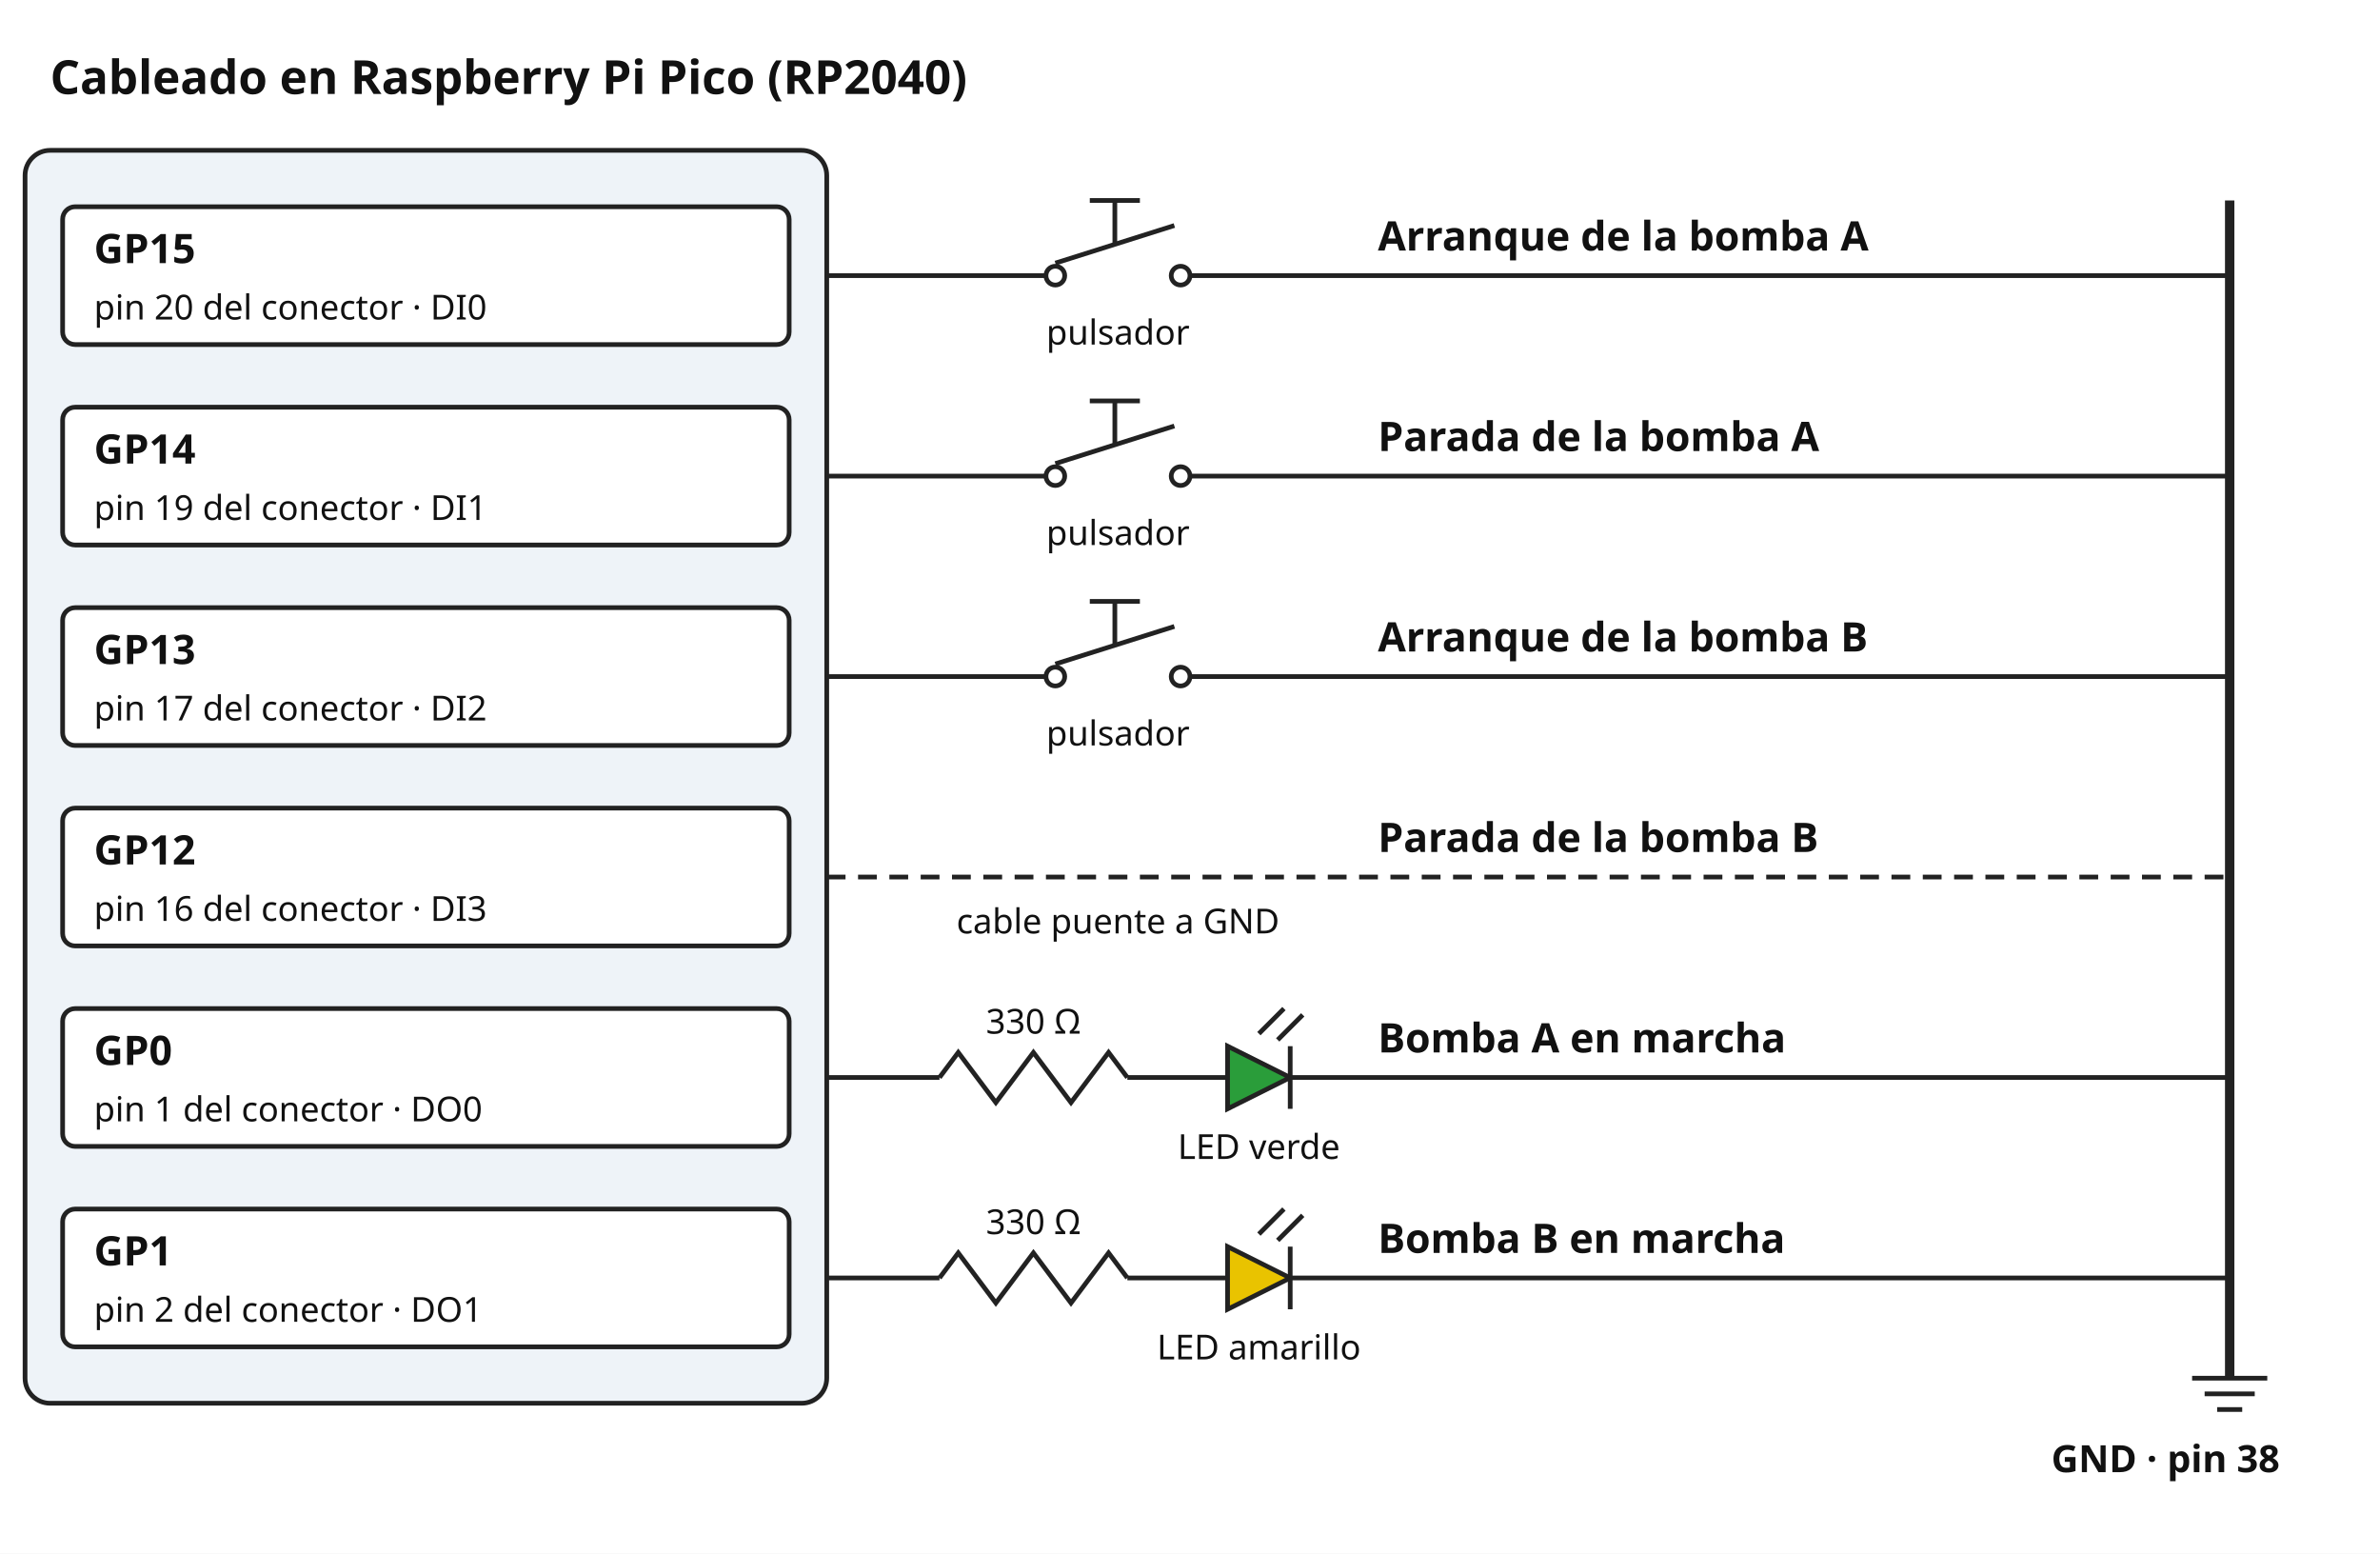
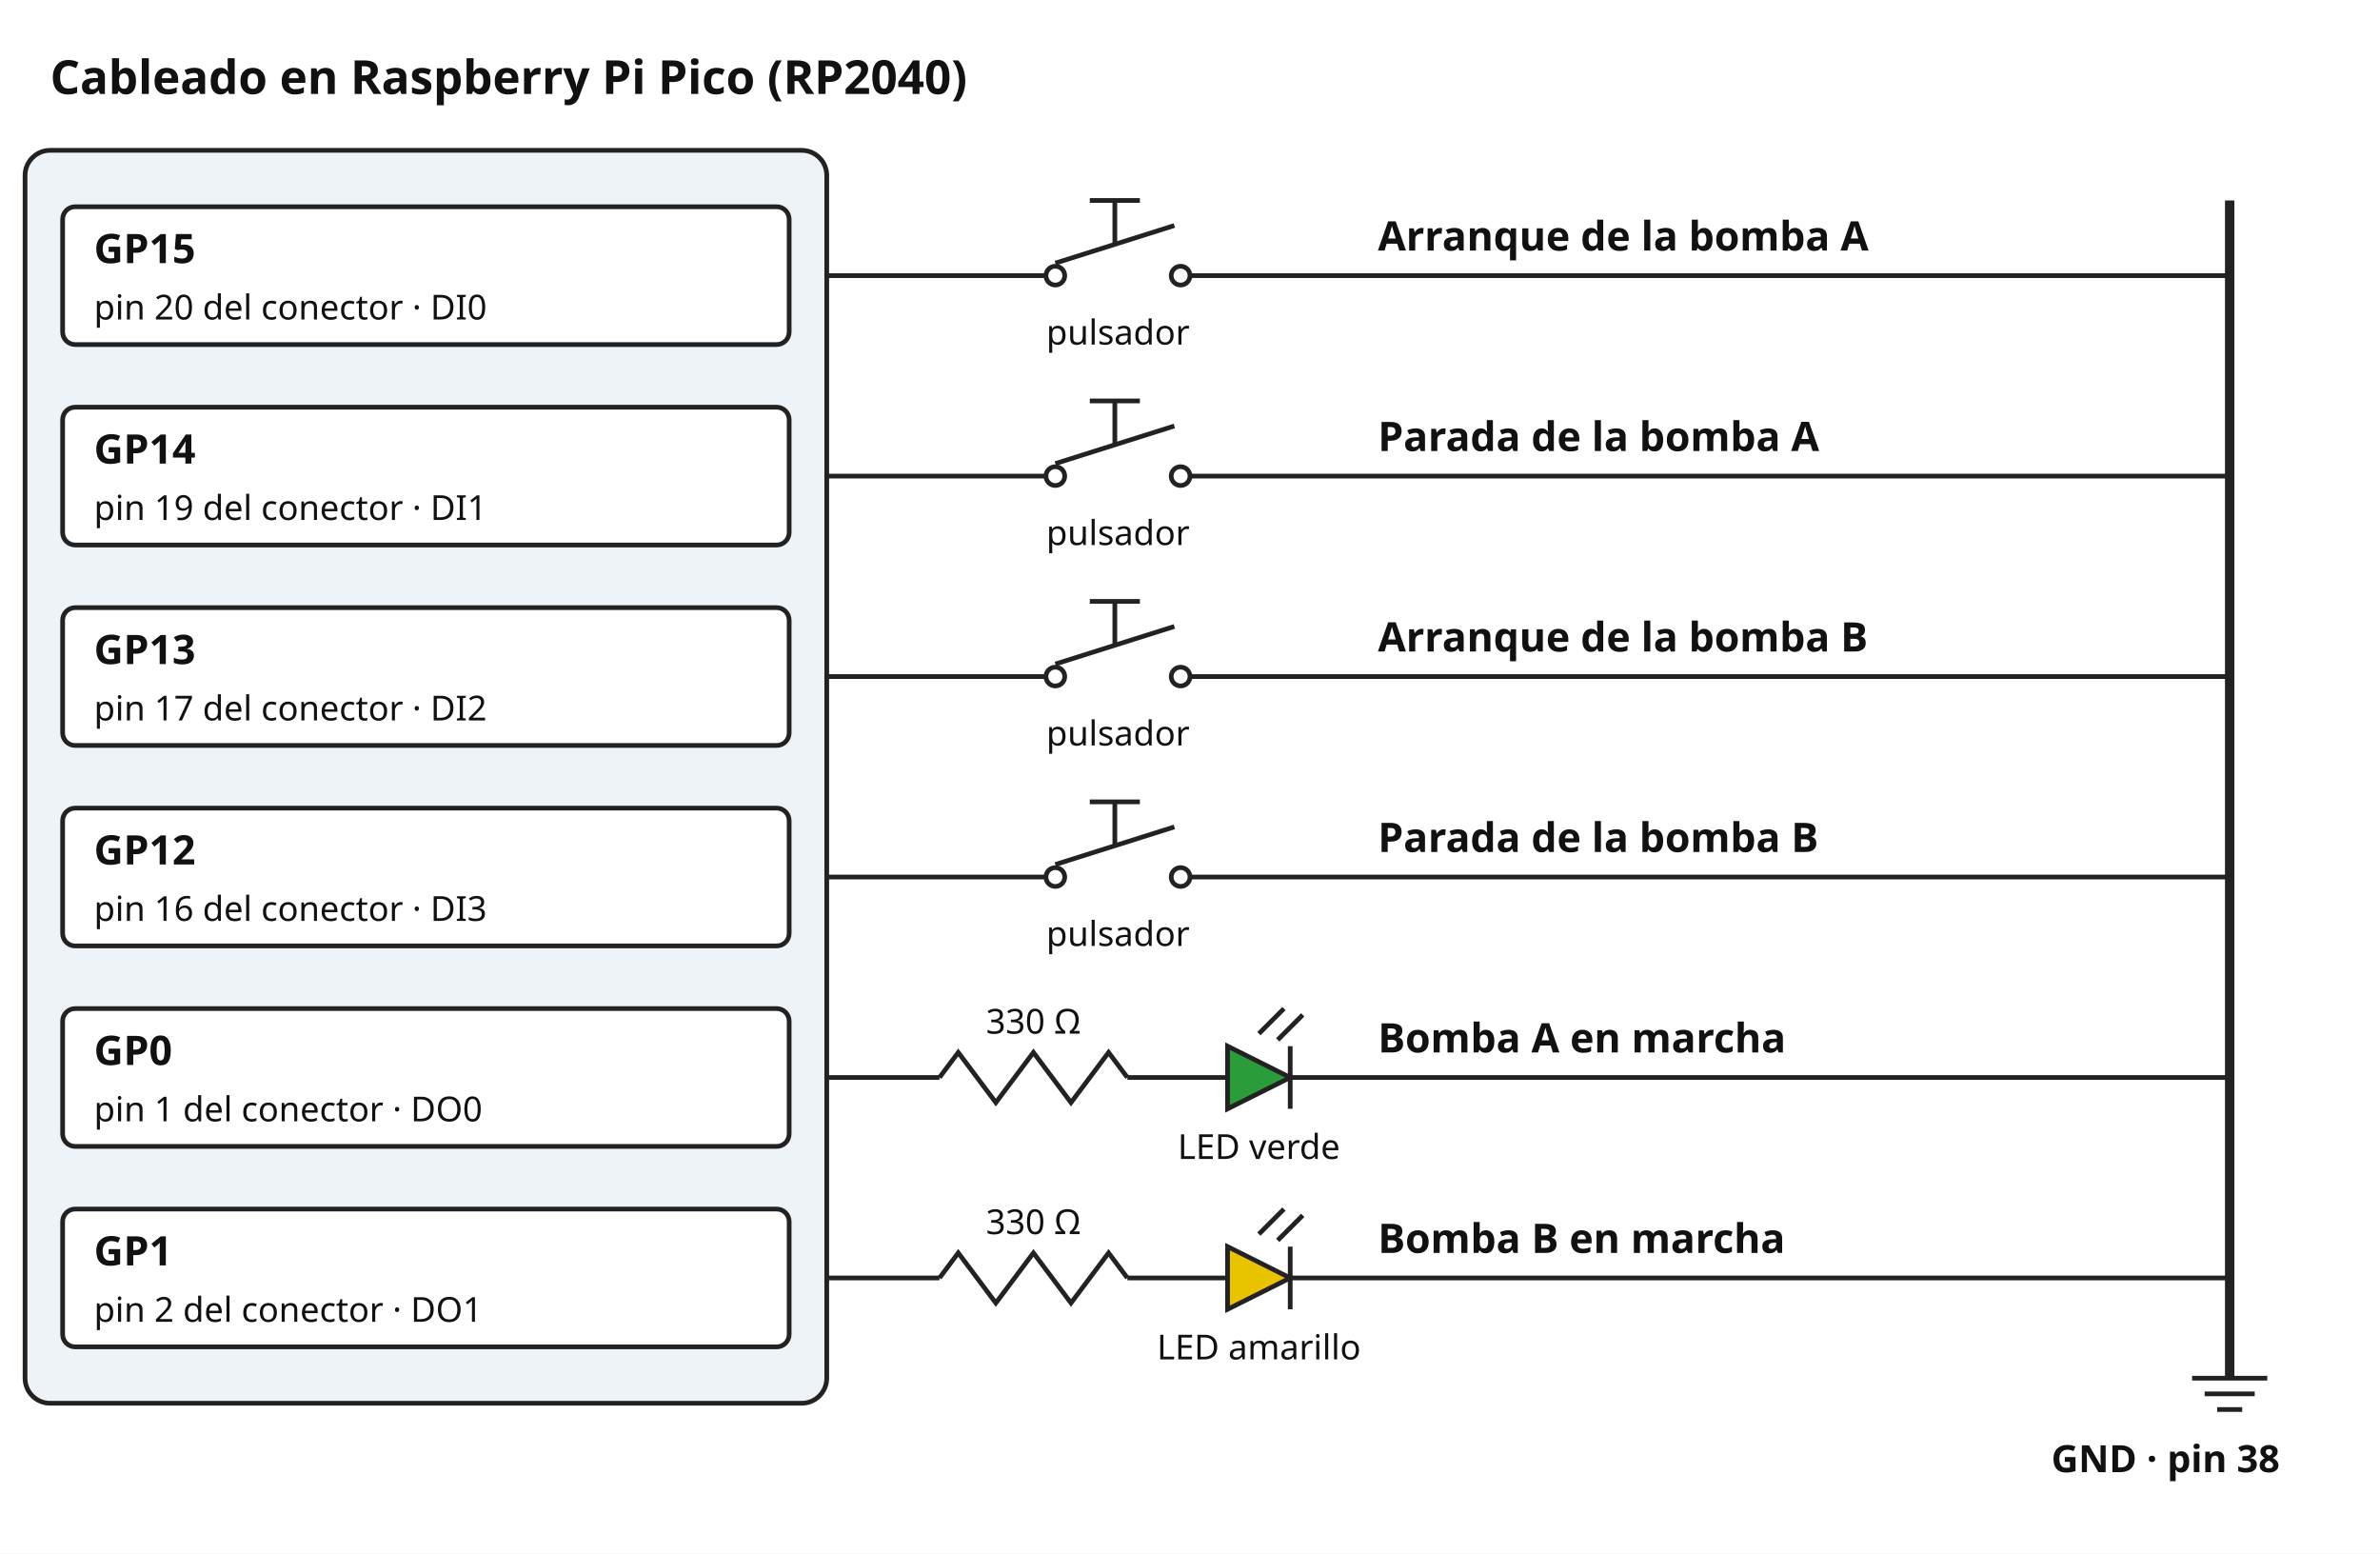
<svg xmlns="http://www.w3.org/2000/svg" viewBox="0 0 760 496" width="760" height="496" role="img" aria-labelledby="wiring-rpi-pico-rp2040-title wiring-rpi-pico-rp2040-desc" font-family="sans-serif" fill="#111111" stroke="#222222" stroke-width="1.5">
  <rect width="760" height="496" fill="#ffffff" stroke="none" />
  <text stroke="none" x="16" y="30" font-size="15" font-weight="bold">Cableado en Raspberry Pi Pico (RP2040)</text>
  <rect x="8" y="48" width="256" height="400" rx="8" fill="#eef3f8" />
  <rect x="20" y="66" width="232" height="44" rx="4" fill="#ffffff" />
  <text stroke="none" x="30" y="84" font-size="13" font-weight="bold">GP15</text>
  <text stroke="none" x="30" y="102" font-size="11">pin 20 del conector · DI0</text>
  <text stroke="none" x="440" y="80" font-size="13" font-weight="bold">Arranque de la bomba A</text>
  <polyline points="264,88 334,88" fill="none" />
  <circle cx="337" cy="88" r="3" fill="#ffffff" />
  <circle cx="377" cy="88" r="3" fill="#ffffff" />
  <polyline points="337,84 375,72" fill="none" />
  <polyline points="356,78 356,64" fill="none" />
  <polyline points="348,64 364,64" fill="none" />
  <text stroke="none" x="357" y="110" text-anchor="middle" font-size="11">pulsador</text>
  <polyline points="380,88 712,88" fill="none" />
  <rect x="20" y="130" width="232" height="44" rx="4" fill="#ffffff" />
  <text stroke="none" x="30" y="148" font-size="13" font-weight="bold">GP14</text>
  <text stroke="none" x="30" y="166" font-size="11">pin 19 del conector · DI1</text>
  <text stroke="none" x="440" y="144" font-size="13" font-weight="bold">Parada de la bomba A</text>
  <polyline points="264,152 334,152" fill="none" />
  <circle cx="337" cy="152" r="3" fill="#ffffff" />
  <circle cx="377" cy="152" r="3" fill="#ffffff" />
  <polyline points="337,148 375,136" fill="none" />
  <polyline points="356,142 356,128" fill="none" />
  <polyline points="348,128 364,128" fill="none" />
  <text stroke="none" x="357" y="174" text-anchor="middle" font-size="11">pulsador</text>
  <polyline points="380,152 712,152" fill="none" />
  <rect x="20" y="194" width="232" height="44" rx="4" fill="#ffffff" />
  <text stroke="none" x="30" y="212" font-size="13" font-weight="bold">GP13</text>
  <text stroke="none" x="30" y="230" font-size="11">pin 17 del conector · DI2</text>
  <text stroke="none" x="440" y="208" font-size="13" font-weight="bold">Arranque de la bomba B</text>
  <polyline points="264,216 334,216" fill="none" />
  <circle cx="337" cy="216" r="3" fill="#ffffff" />
  <circle cx="377" cy="216" r="3" fill="#ffffff" />
  <polyline points="337,212 375,200" fill="none" />
  <polyline points="356,206 356,192" fill="none" />
  <polyline points="348,192 364,192" fill="none" />
  <text stroke="none" x="357" y="238" text-anchor="middle" font-size="11">pulsador</text>
  <polyline points="380,216 712,216" fill="none" />
  <rect x="20" y="258" width="232" height="44" rx="4" fill="#ffffff" />
  <text stroke="none" x="30" y="276" font-size="13" font-weight="bold">GP12</text>
  <text stroke="none" x="30" y="294" font-size="11">pin 16 del conector · DI3</text>
  <text stroke="none" x="440" y="272" font-size="13" font-weight="bold">Parada de la bomba B</text>
-   <polyline points="264,280 712,280" fill="none" stroke-dasharray="6 4" />
-   <text stroke="none" x="357" y="298" text-anchor="middle" font-size="11">cable puente a GND</text>
+   <polyline points="264,280 334,280" fill="none" />
+   <circle cx="337" cy="280" r="3" fill="#ffffff" />
+   <circle cx="377" cy="280" r="3" fill="#ffffff" />
+   <polyline points="337,276 375,264" fill="none" />
+   <polyline points="356,270 356,256" fill="none" />
+   <polyline points="348,256 364,256" fill="none" />
+   <text stroke="none" x="357" y="302" text-anchor="middle" font-size="11">pulsador</text>
+   <polyline points="380,280 712,280" fill="none" />
  <rect x="20" y="322" width="232" height="44" rx="4" fill="#ffffff" />
  <text stroke="none" x="30" y="340" font-size="13" font-weight="bold">GP0</text>
  <text stroke="none" x="30" y="358" font-size="11">pin 1 del conector · DO0</text>
  <text stroke="none" x="440" y="336" font-size="13" font-weight="bold">Bomba A en marcha</text>
  <polyline points="264,344 300,344" fill="none" />
  <polyline points="300,344 306,336 318,352 330,336 342,352 354,336 360,344" fill="none" />
  <text stroke="none" x="330" y="330" text-anchor="middle" font-size="11">330 Ω</text>
  <polyline points="360,344 392,344" fill="none" />
  <polygon points="392,334 392,354 412,344" fill="#2a9d3a" />
  <polyline points="412,334 412,354" fill="none" />
  <polyline points="402,330 410,322" fill="none" />
  <polyline points="408,332 416,324" fill="none" />
  <text stroke="none" x="402" y="370" text-anchor="middle" font-size="11">LED verde</text>
  <polyline points="412,344 712,344" fill="none" />
  <rect x="20" y="386" width="232" height="44" rx="4" fill="#ffffff" />
  <text stroke="none" x="30" y="404" font-size="13" font-weight="bold">GP1</text>
  <text stroke="none" x="30" y="422" font-size="11">pin 2 del conector · DO1</text>
  <text stroke="none" x="440" y="400" font-size="13" font-weight="bold">Bomba B en marcha</text>
  <polyline points="264,408 300,408" fill="none" />
  <polyline points="300,408 306,400 318,416 330,400 342,416 354,400 360,408" fill="none" />
  <text stroke="none" x="330" y="394" text-anchor="middle" font-size="11">330 Ω</text>
  <polyline points="360,408 392,408" fill="none" />
  <polygon points="392,398 392,418 412,408" fill="#e9c300" />
  <polyline points="412,398 412,418" fill="none" />
  <polyline points="402,394 410,386" fill="none" />
  <polyline points="408,396 416,388" fill="none" />
  <text stroke="none" x="402" y="434" text-anchor="middle" font-size="11">LED amarillo</text>
  <polyline points="412,408 712,408" fill="none" />
  <polyline points="712,64 712,440" fill="none" stroke-width="3" />
  <polyline points="700,440 724,440" fill="none" />
  <polyline points="704,445 720,445" fill="none" />
  <polyline points="708,450 716,450" fill="none" />
  <text stroke="none" x="728" y="470" text-anchor="end" font-size="12" font-weight="bold">GND · pin 38</text>
</svg>
